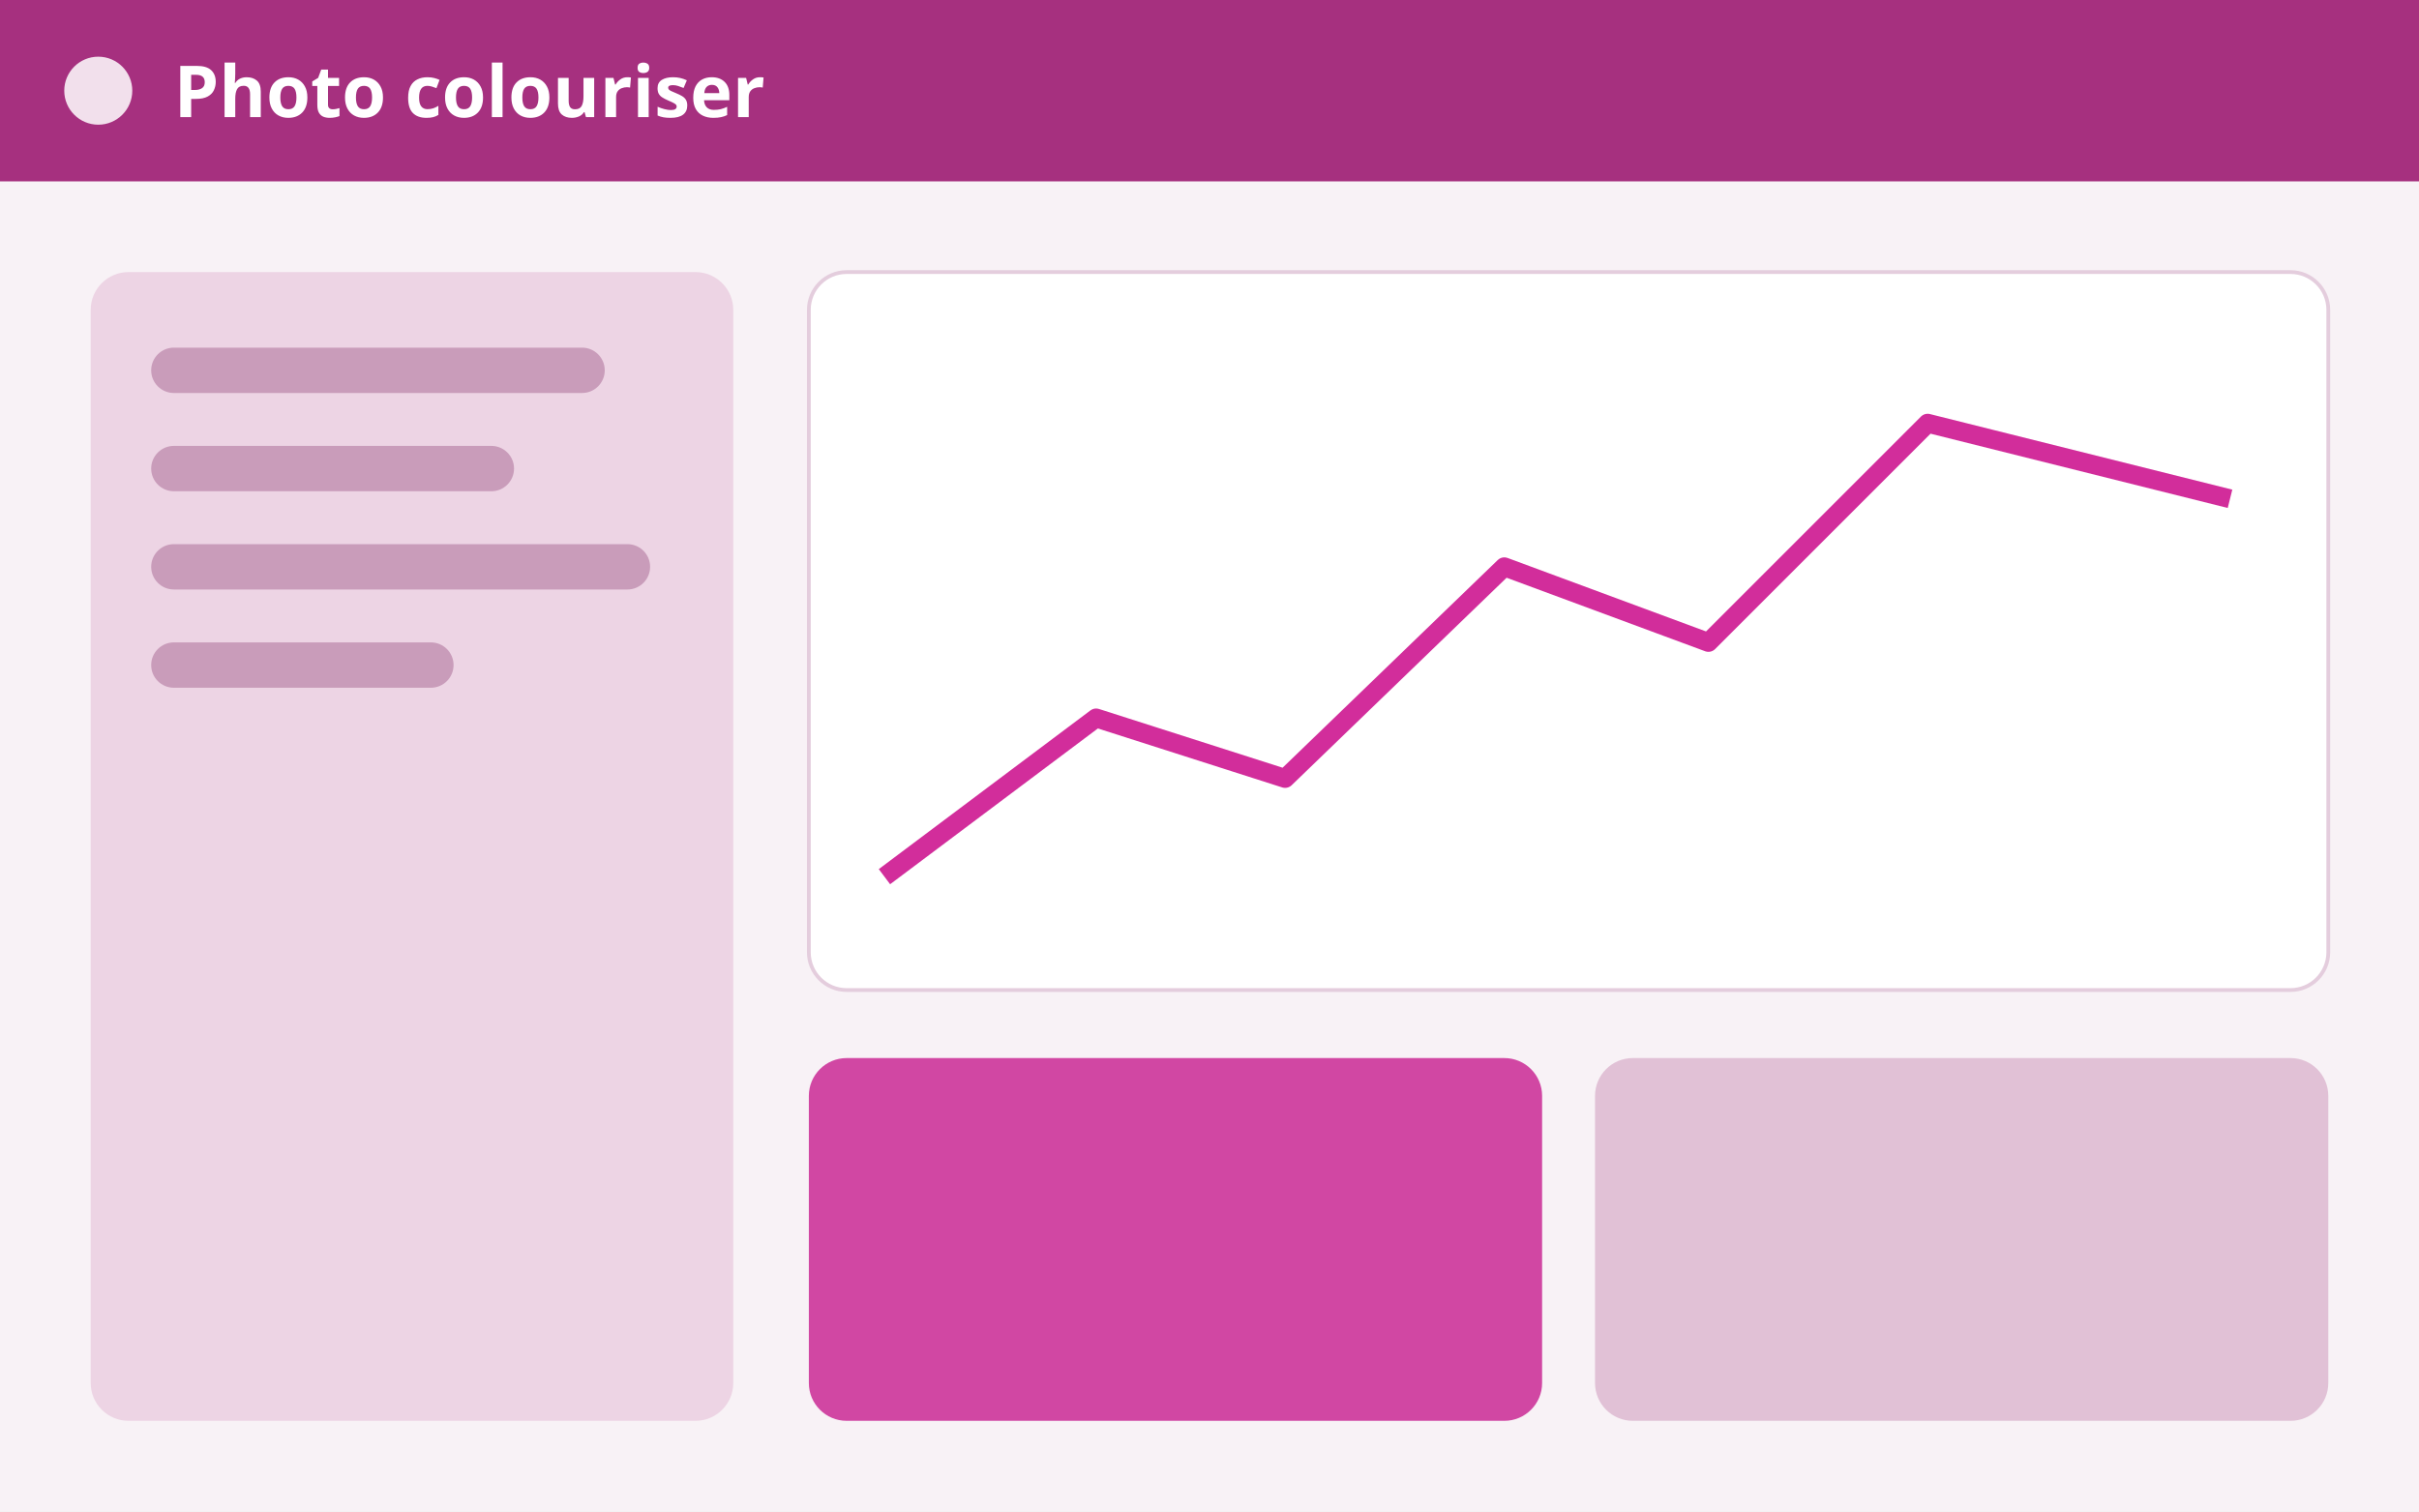
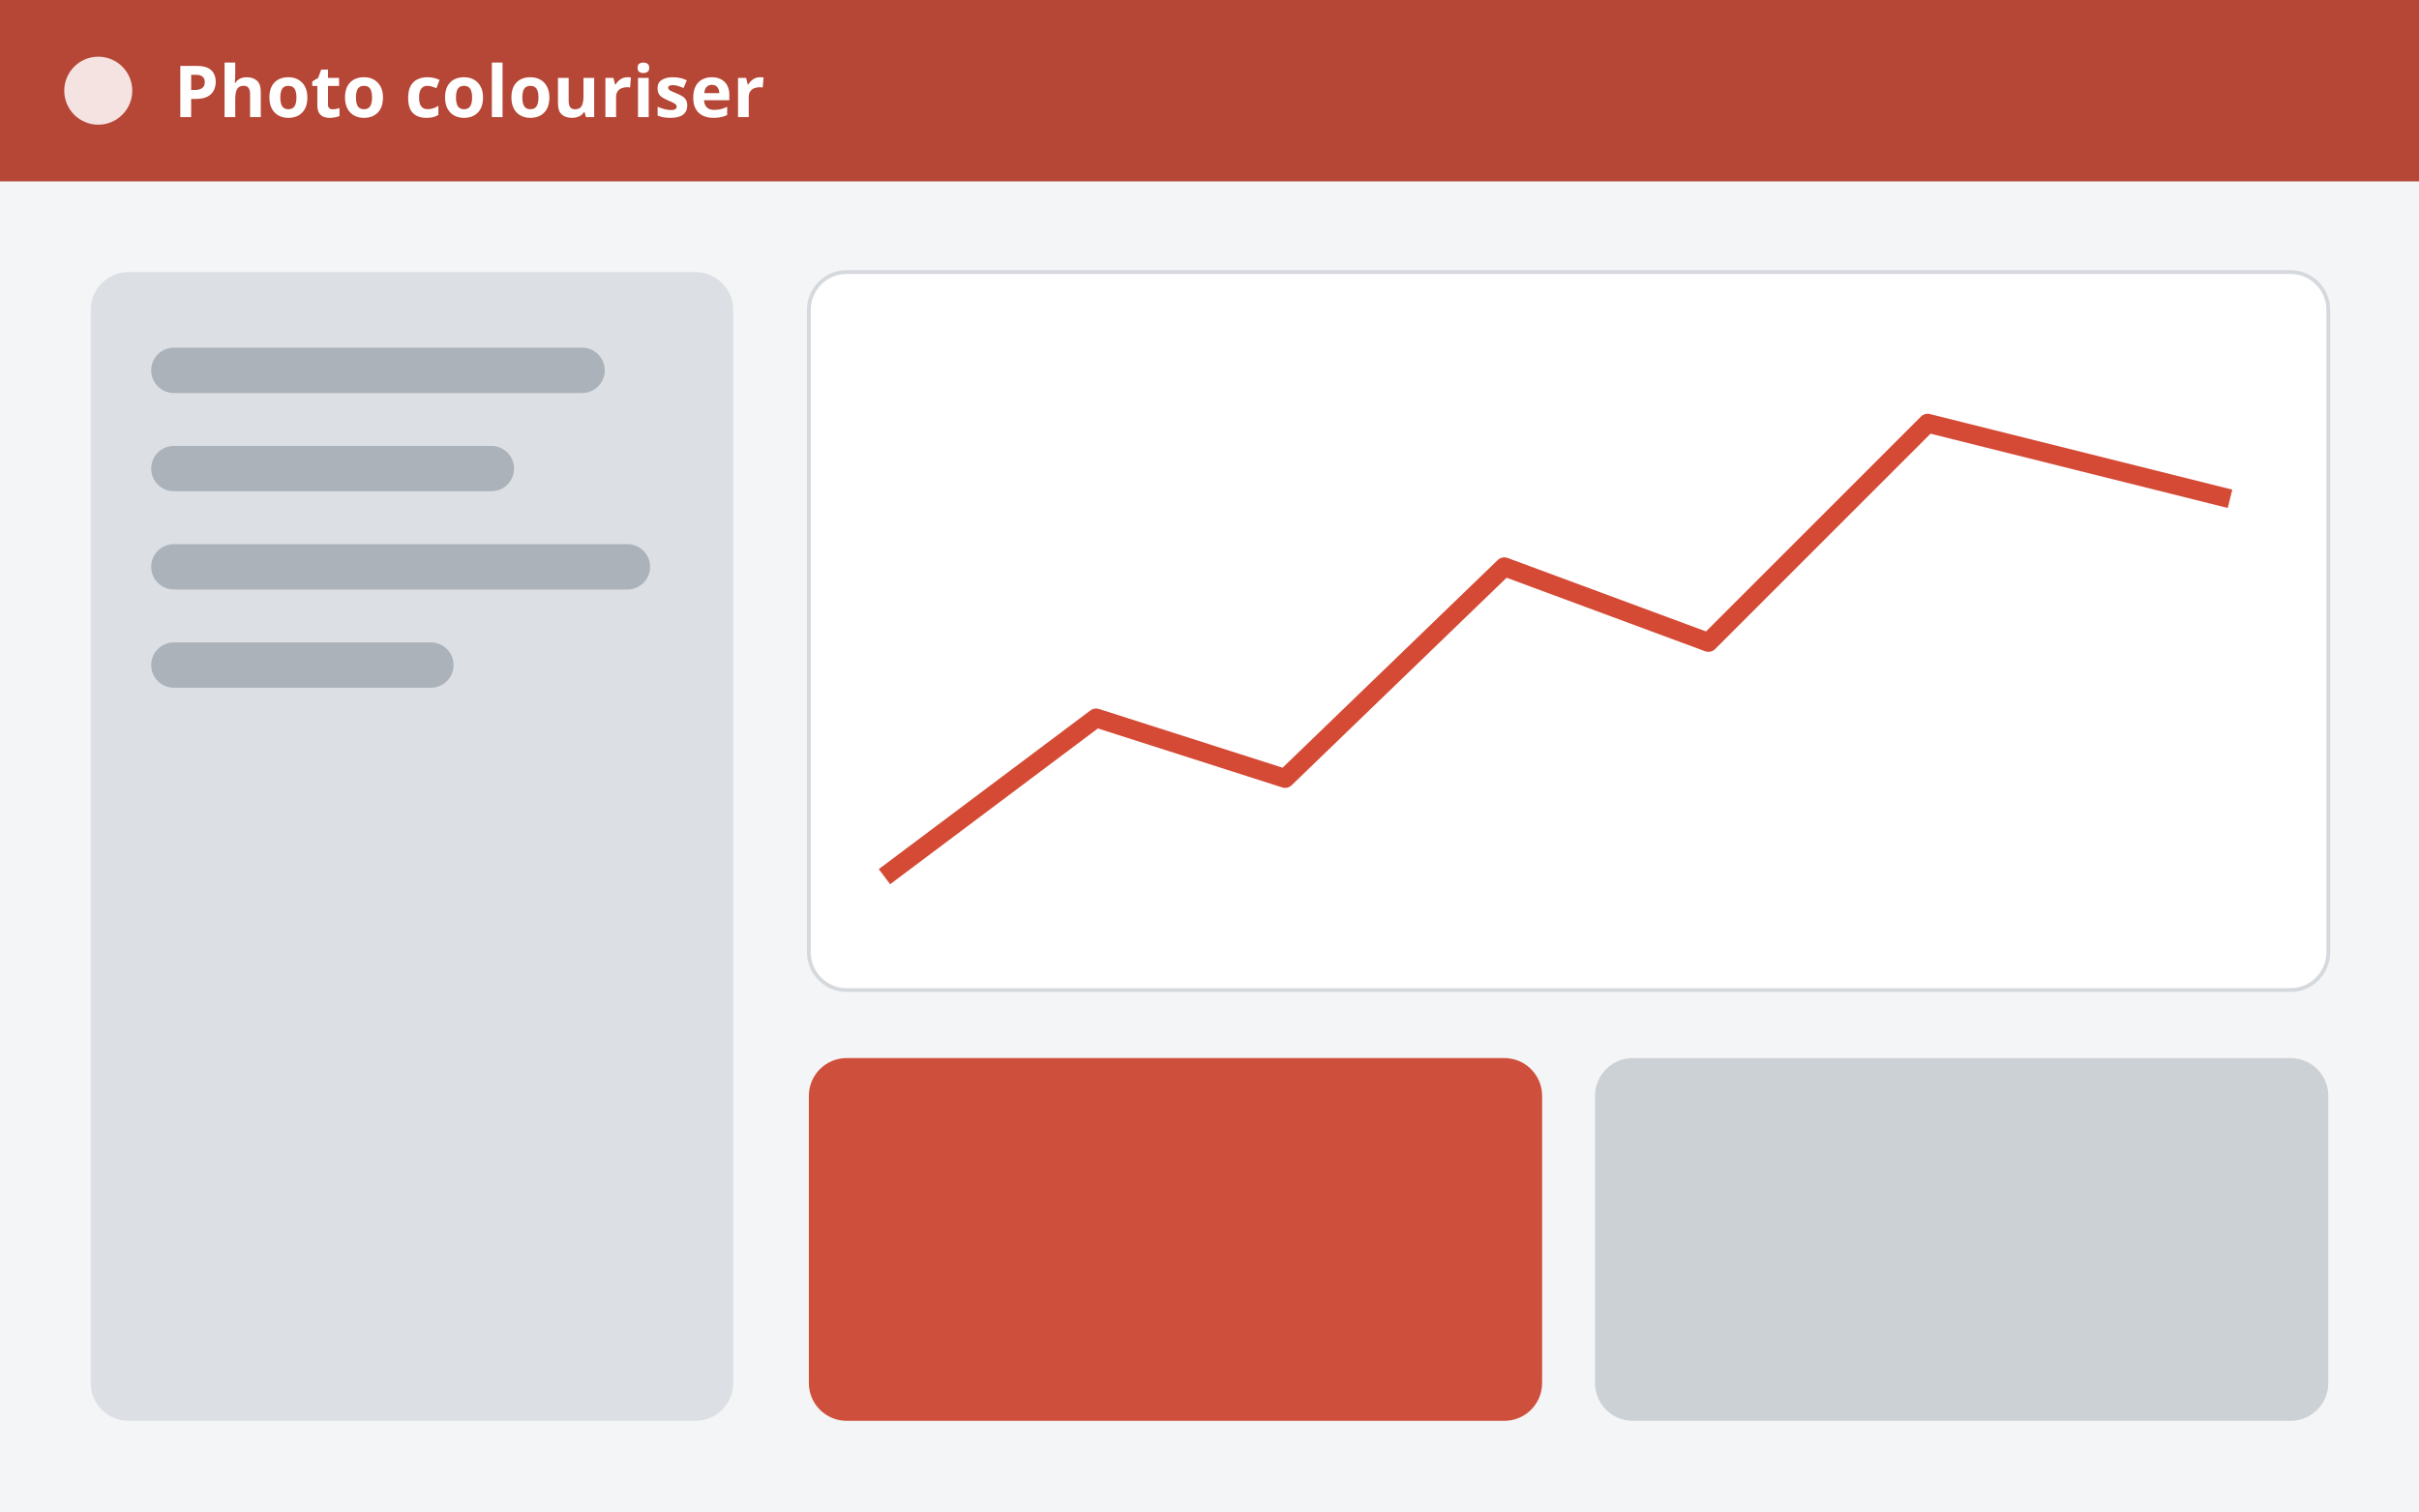
<svg xmlns="http://www.w3.org/2000/svg" width="640" height="400" viewBox="0 0 640 400">
-   <rect width="640" height="400" fill="hsl(320 30% 96%)" />
-   <rect width="640" height="48" fill="hsl(320 55% 42%)" />
+   <rect width="640" height="400" fill="hsl(212 10% 96%)" />
+   <rect width="640" height="48" fill="hsl(8 55% 46%)" />
  <circle cx="26" cy="24" r="9" fill="#fff" opacity=".85" />
  <text x="46" y="31" font-family="system-ui, sans-serif" font-size="19" font-weight="600" fill="#fff">Photo colouriser</text>
-   <rect x="24" y="72" width="170" height="304" rx="10" fill="hsl(320 40% 88%)" />
-   <g fill="hsl(320 30% 70%)">
+   <rect x="24" y="72" width="170" height="304" rx="10" fill="hsl(212 13% 88%)" />
+   <g fill="hsl(212 10% 70%)">
    <rect x="40" y="92" width="120" height="12" rx="6" />
    <rect x="40" y="118" width="96" height="12" rx="6" />
    <rect x="40" y="144" width="132" height="12" rx="6" />
    <rect x="40" y="170" width="80" height="12" rx="6" />
  </g>
-   <rect x="214" y="72" width="402" height="190" rx="10" fill="#fff" stroke="hsl(320 30% 85%)" />
-   <polyline points="234,232 290,190 340,206 398,150 452,170 510,112 590,132" fill="none" stroke="hsl(320 65% 50%)" stroke-width="5" stroke-linejoin="round" />
-   <rect x="214" y="280" width="194" height="96" rx="10" fill="hsl(320 60% 55%)" />
-   <rect x="422" y="280" width="194" height="96" rx="10" fill="hsl(320 35% 82%)" />
+   <rect x="214" y="72" width="402" height="190" rx="10" fill="#fff" stroke="hsl(212 10% 85%)" />
+   <polyline points="234,232 290,190 340,206 398,150 452,170 510,112 590,132" fill="none" stroke="hsl(8 65% 52%)" stroke-width="5" stroke-linejoin="round" />
+   <rect x="214" y="280" width="194" height="96" rx="10" fill="hsl(8 60% 52%)" />
+   <rect x="422" y="280" width="194" height="96" rx="10" fill="hsl(212 11% 82%)" />
</svg>
